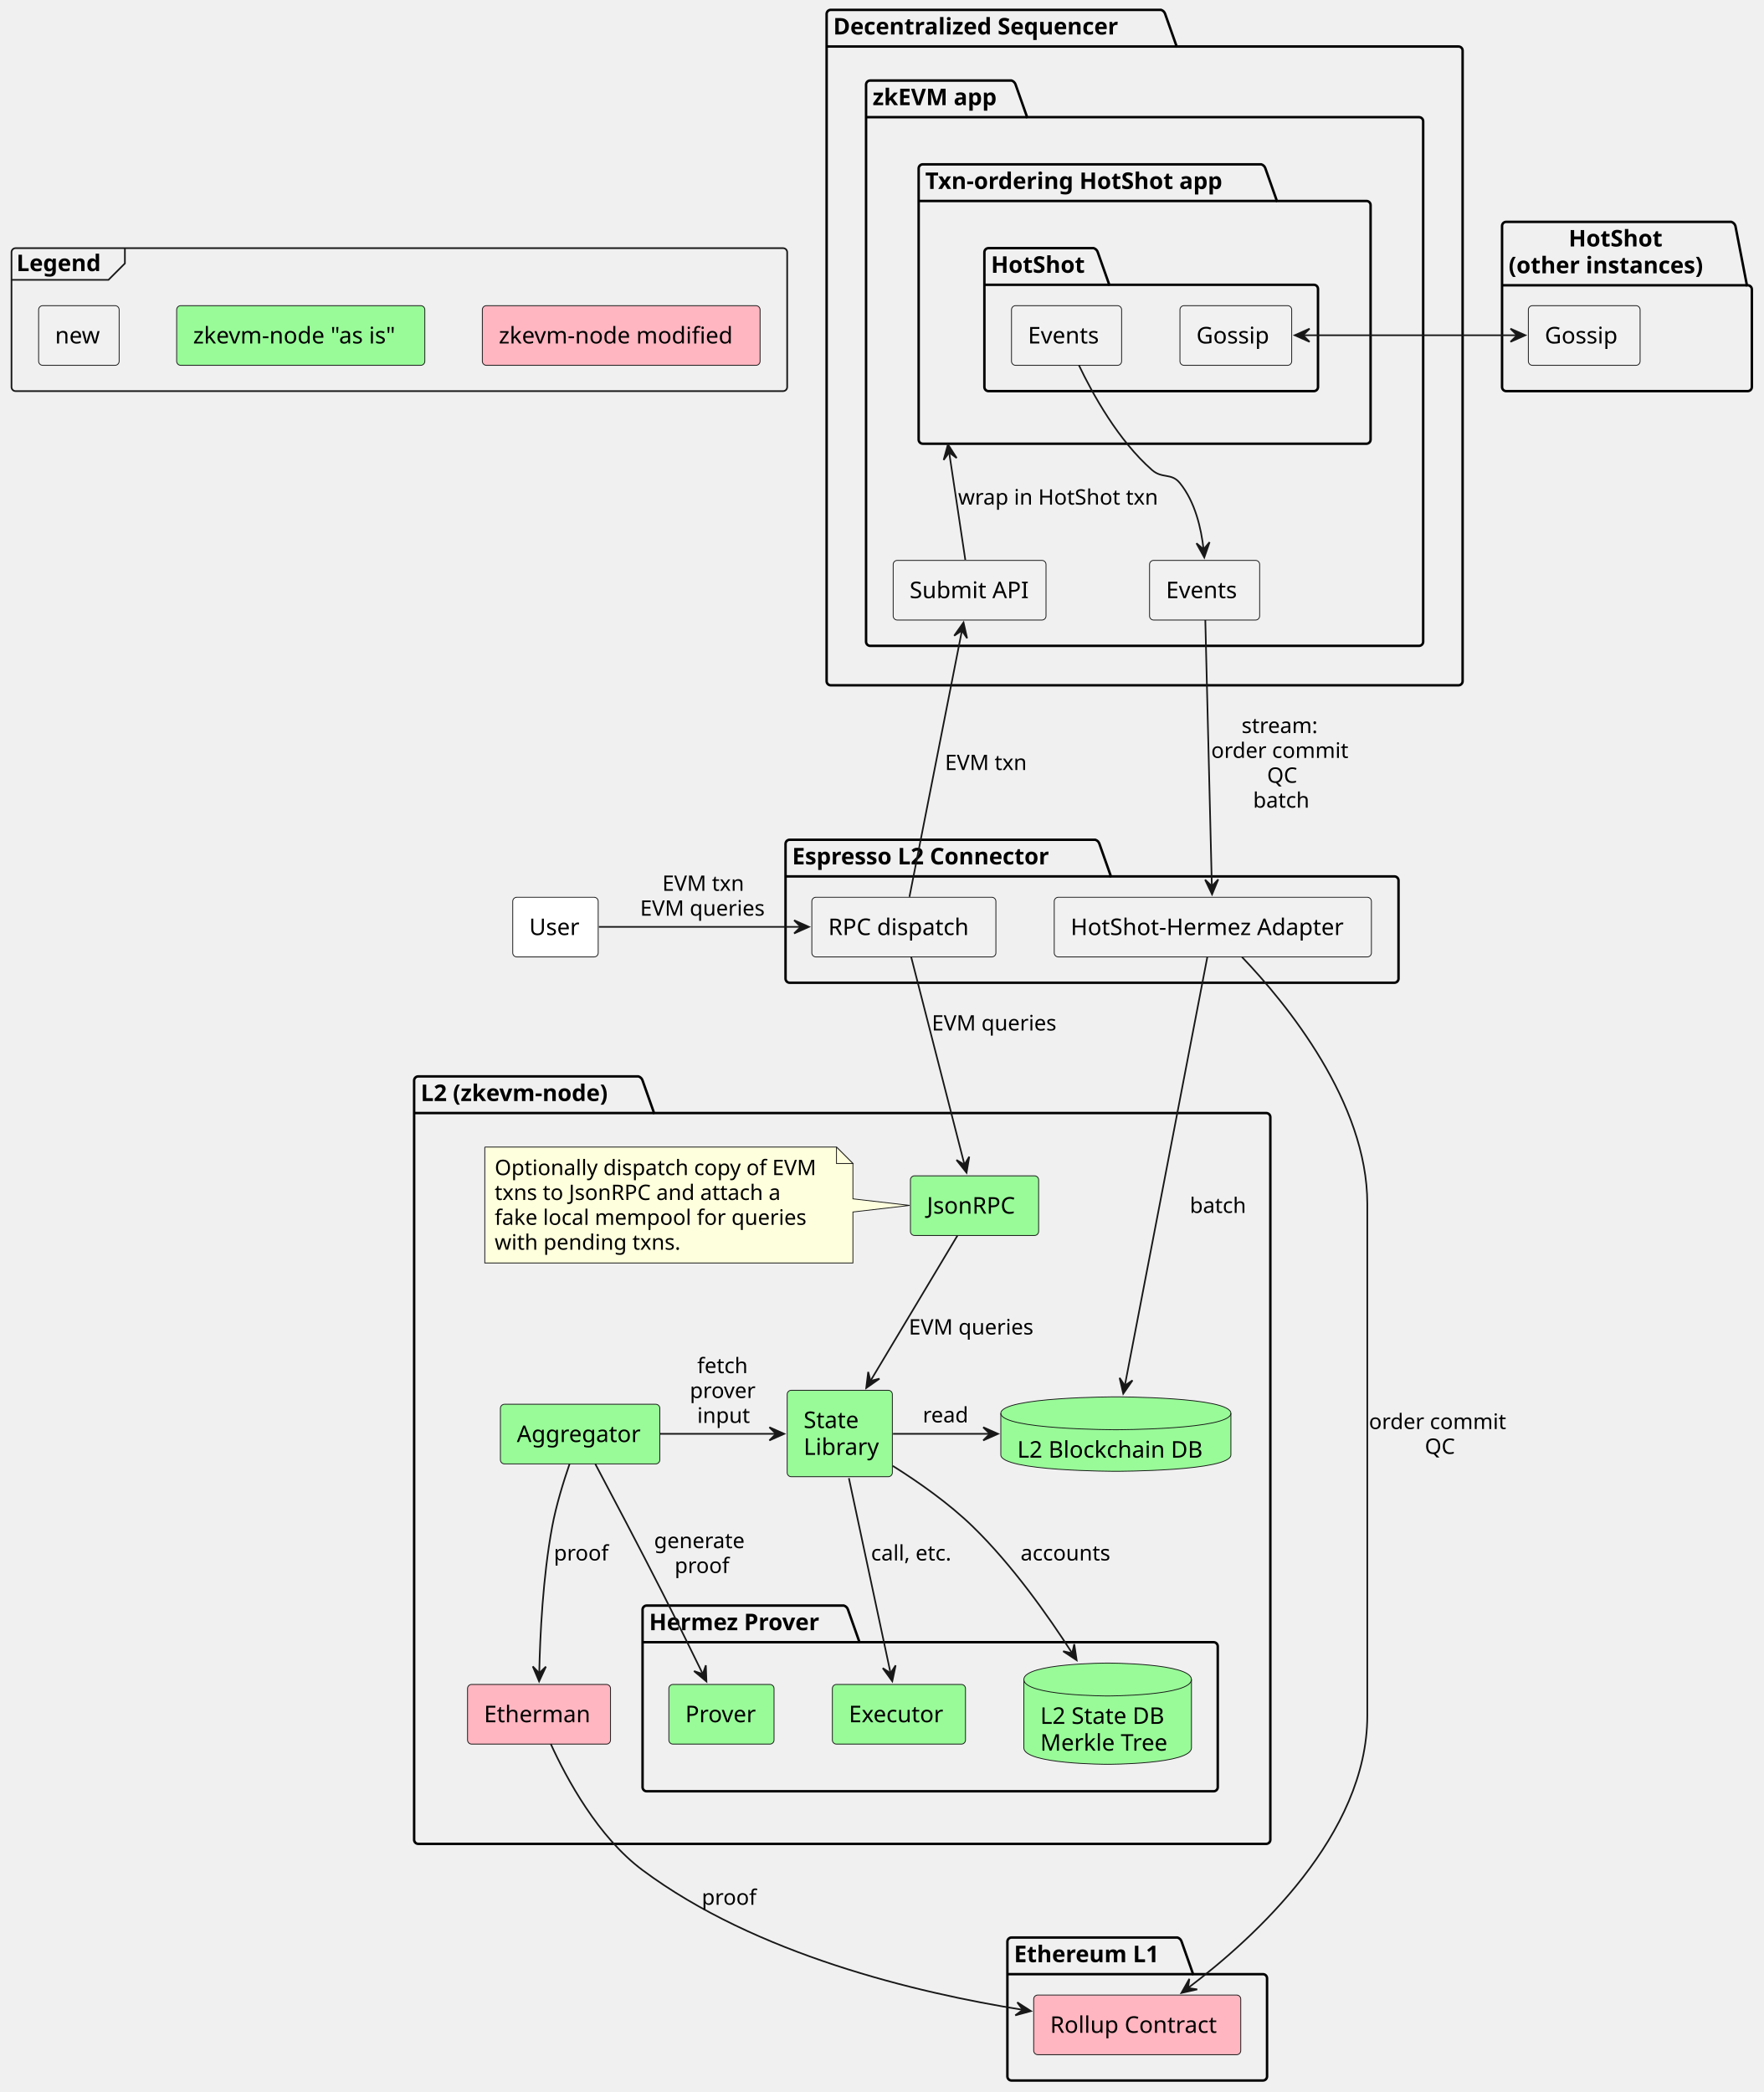
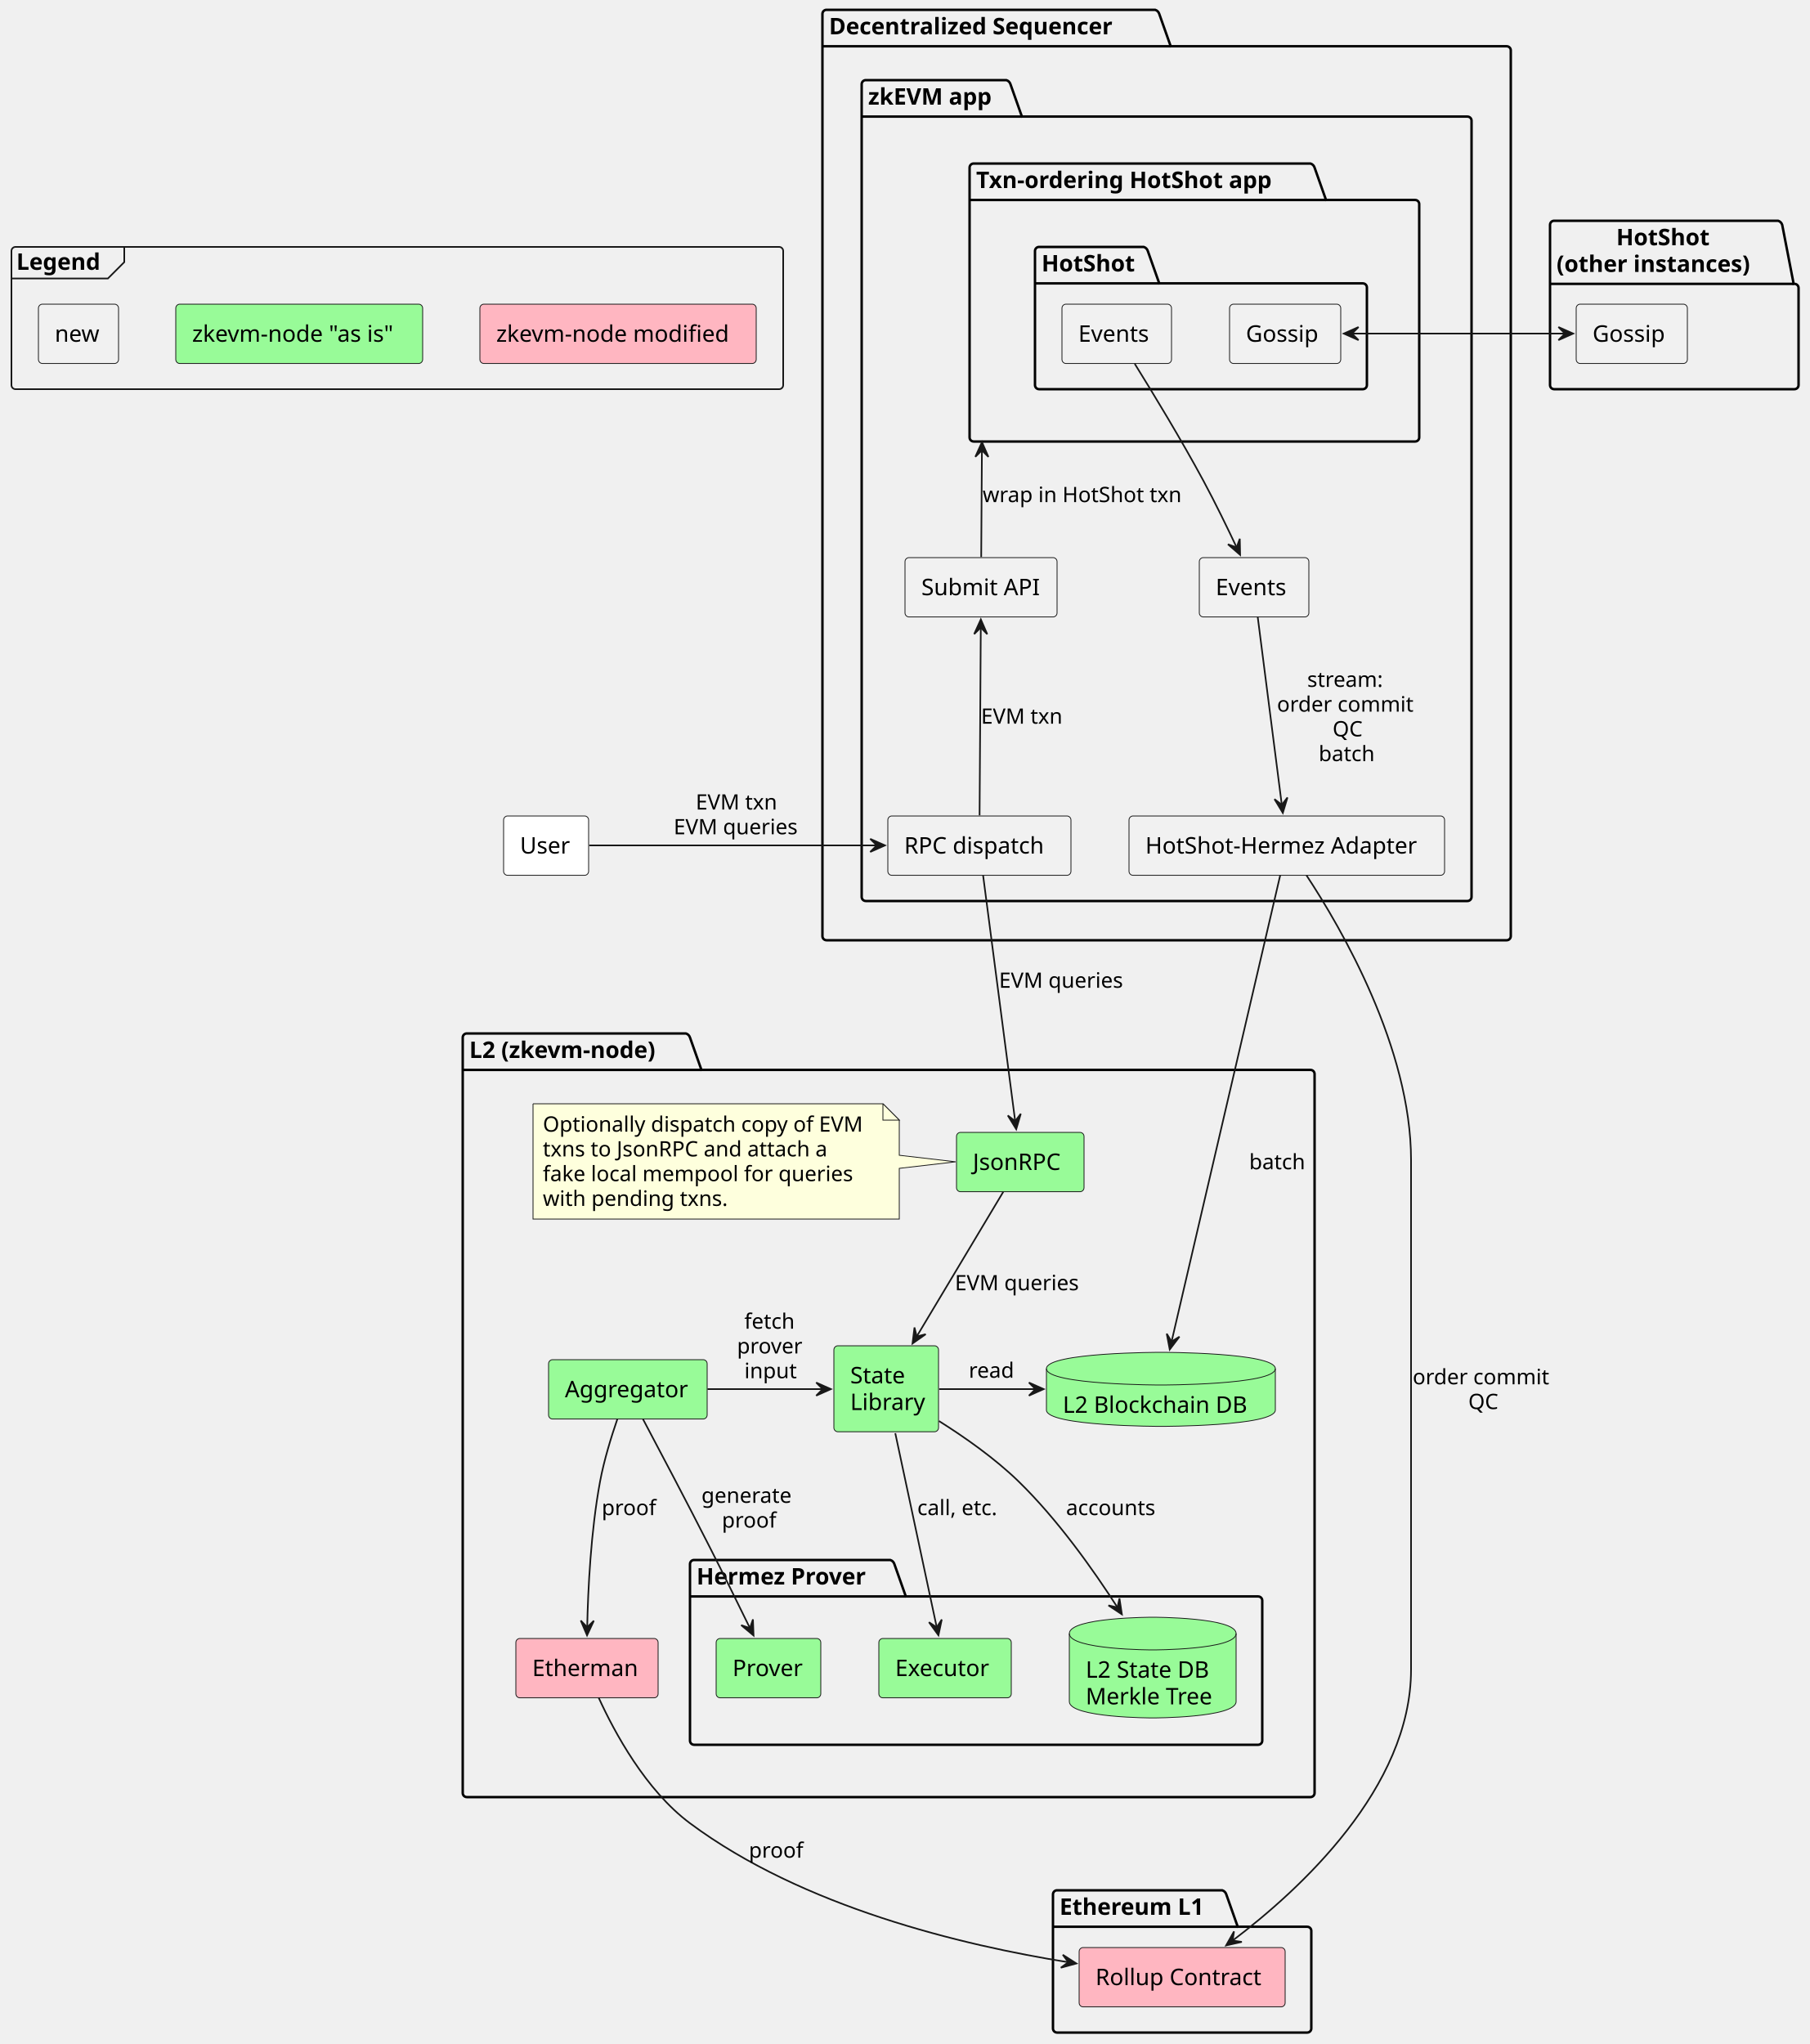
- <svg xmlns="http://www.w3.org/2000/svg" contentStyleType="text/css" height="1273px" preserveAspectRatio="none" style="width:1073px;height:1273px;background:#FFFFFF;" version="1.1" viewBox="0 0 1073 1273" width="1073px" zoomAndPan="magnify">
+ <svg xmlns="http://www.w3.org/2000/svg" contentStyleType="text/css" height="1250px" preserveAspectRatio="none" style="width:1107px;height:1250px;background:#FFFFFF;" version="1.1" viewBox="0 0 1107 1250" width="1107px" zoomAndPan="magnify">
  <defs />
  <g>
    <g id="cluster_Legend">
      <rect fill="none" height="87" rx="2.5" ry="2.5" style="stroke:#181818;stroke-width:1.0;" width="472" x="7" y="151" />
      <path d="M76,151 L76,160.297 L66,170.297 L7,170.297 " fill="none" style="stroke:#181818;stroke-width:1.0;" />
      <text fill="#000000" font-family="sans-serif" font-size="14" font-weight="bold" lengthAdjust="spacing" textLength="59" x="10" y="164.995">Legend</text>
    </g>
    <g id="cluster_HotShotExternal">
-       <path d="M916.5,135 L1053.5,135 A3.75,3.75 0 0 1 1056,137.5 L1063,173.594 L1063.5,173.594 A2.5,2.5 0 0 1 1066,176.094 L1066,235.5 A2.5,2.5 0 0 1 1063.5,238 L916.5,238 A2.5,2.5 0 0 1 914,235.5 L914,137.5 A2.5,2.5 0 0 1 916.5,135 " fill="none" style="stroke:#000000;stroke-width:1.5;" />
-       <line style="stroke:#000000;stroke-width:1.5;" x1="914" x2="1063" y1="173.594" y2="173.594" />
-       <text fill="#000000" font-family="sans-serif" font-size="14" font-weight="bold" lengthAdjust="spacing" textLength="63" x="954.5" y="149.995">HotShot</text>
-       <text fill="#000000" font-family="sans-serif" font-size="14" font-weight="bold" lengthAdjust="spacing" textLength="136" x="918" y="166.292">(other instances)</text>
+       <path d="M950.5,135 L1087.5,135 A3.75,3.75 0 0 1 1090,137.5 L1097,173.594 L1097.5,173.594 A2.5,2.5 0 0 1 1100,176.094 L1100,235.5 A2.5,2.5 0 0 1 1097.5,238 L950.5,238 A2.5,2.5 0 0 1 948,235.5 L948,137.5 A2.5,2.5 0 0 1 950.5,135 " fill="none" style="stroke:#000000;stroke-width:1.5;" />
+       <line style="stroke:#000000;stroke-width:1.5;" x1="948" x2="1097" y1="173.594" y2="173.594" />
+       <text fill="#000000" font-family="sans-serif" font-size="14" font-weight="bold" lengthAdjust="spacing" textLength="63" x="988.5" y="149.995">HotShot</text>
+       <text fill="#000000" font-family="sans-serif" font-size="14" font-weight="bold" lengthAdjust="spacing" textLength="136" x="952" y="166.292">(other instances)</text>
    </g>
    <g id="cluster_Decentralized Sequencer">
-       <path d="M505.5,6 L706.5,6 A3.75,3.75 0 0 1 709,8.5 L716,28.297 L887.5,28.297 A2.5,2.5 0 0 1 890,30.797 L890,414.5 A2.5,2.5 0 0 1 887.5,417 L505.5,417 A2.5,2.5 0 0 1 503,414.5 L503,8.5 A2.5,2.5 0 0 1 505.5,6 " fill="none" style="stroke:#000000;stroke-width:1.5;" />
+       <path d="M505.5,6 L706.5,6 A3.75,3.75 0 0 1 709,8.5 L716,28.297 L921.5,28.297 A2.5,2.5 0 0 1 924,30.797 L924,572.5 A2.5,2.5 0 0 1 921.5,575 L505.5,575 A2.5,2.5 0 0 1 503,572.5 L503,8.5 A2.5,2.5 0 0 1 505.5,6 " fill="none" style="stroke:#000000;stroke-width:1.5;" />
      <line style="stroke:#000000;stroke-width:1.5;" x1="503" x2="716" y1="28.297" y2="28.297" />
      <text fill="#000000" font-family="sans-serif" font-size="14" font-weight="bold" lengthAdjust="spacing" textLength="200" x="507" y="20.995">Decentralized Sequencer</text>
    </g>
    <g id="cluster_zkApp">
-       <path d="M529.5,49 L615.5,49 A3.75,3.75 0 0 1 618,51.5 L625,71.297 L863.5,71.297 A2.5,2.5 0 0 1 866,73.797 L866,390.5 A2.5,2.5 0 0 1 863.5,393 L529.5,393 A2.5,2.5 0 0 1 527,390.5 L527,51.5 A2.5,2.5 0 0 1 529.5,49 " fill="none" style="stroke:#000000;stroke-width:1.5;" />
+       <path d="M529.5,49 L615.5,49 A3.75,3.75 0 0 1 618,51.5 L625,71.297 L897.5,71.297 A2.5,2.5 0 0 1 900,73.797 L900,548.5 A2.5,2.5 0 0 1 897.5,551 L529.5,551 A2.5,2.5 0 0 1 527,548.5 L527,51.5 A2.5,2.5 0 0 1 529.5,49 " fill="none" style="stroke:#000000;stroke-width:1.5;" />
      <line style="stroke:#000000;stroke-width:1.5;" x1="527" x2="625" y1="71.297" y2="71.297" />
      <text fill="#000000" font-family="sans-serif" font-size="14" font-weight="bold" lengthAdjust="spacing" textLength="85" x="531" y="63.995">zkEVM app</text>
    </g>
    <g id="cluster_App">
-       <path d="M561.5,100 L767.5,100 A3.75,3.75 0 0 1 770,102.5 L777,122.297 L831.5,122.297 A2.5,2.5 0 0 1 834,124.797 L834,267.5 A2.5,2.5 0 0 1 831.5,270 L561.5,270 A2.5,2.5 0 0 1 559,267.5 L559,102.5 A2.5,2.5 0 0 1 561.5,100 " fill="none" style="stroke:#000000;stroke-width:1.5;" />
-       <line style="stroke:#000000;stroke-width:1.5;" x1="559" x2="777" y1="122.297" y2="122.297" />
-       <text fill="#000000" font-family="sans-serif" font-size="14" font-weight="bold" lengthAdjust="spacing" textLength="205" x="563" y="114.995">Txn-ordering HotShot app</text>
+       <path d="M595.5,100 L801.5,100 A3.75,3.75 0 0 1 804,102.5 L811,122.297 L865.5,122.297 A2.5,2.5 0 0 1 868,124.797 L868,267.5 A2.5,2.5 0 0 1 865.5,270 L595.5,270 A2.5,2.5 0 0 1 593,267.5 L593,102.5 A2.5,2.5 0 0 1 595.5,100 " fill="none" style="stroke:#000000;stroke-width:1.5;" />
+       <line style="stroke:#000000;stroke-width:1.5;" x1="593" x2="811" y1="122.297" y2="122.297" />
+       <text fill="#000000" font-family="sans-serif" font-size="14" font-weight="bold" lengthAdjust="spacing" textLength="205" x="597" y="114.995">Txn-ordering HotShot app</text>
    </g>
    <g id="cluster_HotShot">
-       <path d="M601.5,151 L665.5,151 A3.75,3.75 0 0 1 668,153.5 L675,173.297 L799.5,173.297 A2.5,2.5 0 0 1 802,175.797 L802,235.5 A2.5,2.5 0 0 1 799.5,238 L601.5,238 A2.5,2.5 0 0 1 599,235.5 L599,153.5 A2.5,2.5 0 0 1 601.5,151 " fill="none" style="stroke:#000000;stroke-width:1.5;" />
-       <line style="stroke:#000000;stroke-width:1.5;" x1="599" x2="675" y1="173.297" y2="173.297" />
-       <text fill="#000000" font-family="sans-serif" font-size="14" font-weight="bold" lengthAdjust="spacing" textLength="63" x="603" y="165.995">HotShot</text>
-     </g>
-     <g id="cluster_Connector">
-       <path d="M480.5,511 L666.5,511 A3.75,3.75 0 0 1 669,513.5 L676,533.297 L848.5,533.297 A2.5,2.5 0 0 1 851,535.797 L851,595.5 A2.5,2.5 0 0 1 848.5,598 L480.5,598 A2.5,2.5 0 0 1 478,595.5 L478,513.5 A2.5,2.5 0 0 1 480.5,511 " fill="none" style="stroke:#000000;stroke-width:1.5;" />
-       <line style="stroke:#000000;stroke-width:1.5;" x1="478" x2="676" y1="533.297" y2="533.297" />
-       <text fill="#000000" font-family="sans-serif" font-size="14" font-weight="bold" lengthAdjust="spacing" textLength="185" x="482" y="525.995">Espresso L2 Connector</text>
+       <path d="M635.5,151 L699.5,151 A3.75,3.75 0 0 1 702,153.5 L709,173.297 L833.5,173.297 A2.5,2.5 0 0 1 836,175.797 L836,235.5 A2.5,2.5 0 0 1 833.5,238 L635.5,238 A2.5,2.5 0 0 1 633,235.5 L633,153.5 A2.5,2.5 0 0 1 635.5,151 " fill="none" style="stroke:#000000;stroke-width:1.5;" />
+       <line style="stroke:#000000;stroke-width:1.5;" x1="633" x2="709" y1="173.297" y2="173.297" />
+       <text fill="#000000" font-family="sans-serif" font-size="14" font-weight="bold" lengthAdjust="spacing" textLength="63" x="637" y="165.995">HotShot</text>
    </g>
    <g id="cluster_L1">
-       <path d="M615.5,1179 L716.5,1179 A3.75,3.75 0 0 1 719,1181.5 L726,1201.297 L768.5,1201.297 A2.5,2.5 0 0 1 771,1203.797 L771,1263.5 A2.5,2.5 0 0 1 768.5,1266 L615.5,1266 A2.5,2.5 0 0 1 613,1263.5 L613,1181.5 A2.5,2.5 0 0 1 615.5,1179 " fill="none" style="stroke:#000000;stroke-width:1.5;" />
-       <line style="stroke:#000000;stroke-width:1.5;" x1="613" x2="726" y1="1201.297" y2="1201.297" />
-       <text fill="#000000" font-family="sans-serif" font-size="14" font-weight="bold" lengthAdjust="spacing" textLength="100" x="617" y="1193.995">Ethereum L1</text>
+       <path d="M646.5,1156 L747.5,1156 A3.75,3.75 0 0 1 750,1158.5 L757,1178.297 L799.5,1178.297 A2.5,2.5 0 0 1 802,1180.797 L802,1240.5 A2.5,2.5 0 0 1 799.5,1243 L646.5,1243 A2.5,2.5 0 0 1 644,1240.5 L644,1158.5 A2.5,2.5 0 0 1 646.5,1156 " fill="none" style="stroke:#000000;stroke-width:1.5;" />
+       <line style="stroke:#000000;stroke-width:1.5;" x1="644" x2="757" y1="1178.297" y2="1178.297" />
+       <text fill="#000000" font-family="sans-serif" font-size="14" font-weight="bold" lengthAdjust="spacing" textLength="100" x="648" y="1170.995">Ethereum L1</text>
    </g>
    <g id="cluster_L2">
-       <path d="M254.5,655 L388.5,655 A3.75,3.75 0 0 1 391,657.5 L398,677.297 L770.5,677.297 A2.5,2.5 0 0 1 773,679.797 L773,1119.5 A2.5,2.5 0 0 1 770.5,1122 L254.5,1122 A2.5,2.5 0 0 1 252,1119.5 L252,657.5 A2.5,2.5 0 0 1 254.5,655 " fill="none" style="stroke:#000000;stroke-width:1.5;" />
-       <line style="stroke:#000000;stroke-width:1.5;" x1="252" x2="398" y1="677.297" y2="677.297" />
-       <text fill="#000000" font-family="sans-serif" font-size="14" font-weight="bold" lengthAdjust="spacing" textLength="133" x="256" y="669.995">L2 (zkevm-node)</text>
+       <path d="M285.5,632 L419.5,632 A3.75,3.75 0 0 1 422,634.5 L429,654.297 L801.5,654.297 A2.5,2.5 0 0 1 804,656.797 L804,1096.5 A2.5,2.5 0 0 1 801.5,1099 L285.5,1099 A2.5,2.5 0 0 1 283,1096.5 L283,634.5 A2.5,2.5 0 0 1 285.5,632 " fill="none" style="stroke:#000000;stroke-width:1.5;" />
+       <line style="stroke:#000000;stroke-width:1.5;" x1="283" x2="429" y1="654.297" y2="654.297" />
+       <text fill="#000000" font-family="sans-serif" font-size="14" font-weight="bold" lengthAdjust="spacing" textLength="133" x="287" y="646.995">L2 (zkevm-node)</text>
    </g>
    <g id="cluster_HermezProver">
-       <path d="M393.5,977 L513.5,977 A3.75,3.75 0 0 1 516,979.5 L523,999.297 L738.5,999.297 A2.5,2.5 0 0 1 741,1001.797 L741,1087.5 A2.5,2.5 0 0 1 738.5,1090 L393.5,1090 A2.5,2.5 0 0 1 391,1087.5 L391,979.5 A2.5,2.5 0 0 1 393.5,977 " fill="none" style="stroke:#000000;stroke-width:1.5;" />
-       <line style="stroke:#000000;stroke-width:1.5;" x1="391" x2="523" y1="999.297" y2="999.297" />
-       <text fill="#000000" font-family="sans-serif" font-size="14" font-weight="bold" lengthAdjust="spacing" textLength="119" x="395" y="991.995">Hermez Prover</text>
+       <path d="M424.5,954 L544.5,954 A3.75,3.75 0 0 1 547,956.5 L554,976.297 L769.5,976.297 A2.5,2.5 0 0 1 772,978.797 L772,1064.5 A2.5,2.5 0 0 1 769.5,1067 L424.5,1067 A2.5,2.5 0 0 1 422,1064.5 L422,956.5 A2.5,2.5 0 0 1 424.5,954 " fill="none" style="stroke:#000000;stroke-width:1.5;" />
+       <line style="stroke:#000000;stroke-width:1.5;" x1="422" x2="554" y1="976.297" y2="976.297" />
+       <text fill="#000000" font-family="sans-serif" font-size="14" font-weight="bold" lengthAdjust="spacing" textLength="119" x="426" y="968.995">Hermez Prover</text>
    </g>
    <g id="elem_Original">
      <rect fill="#98FB98" height="36.297" rx="2.5" ry="2.5" style="stroke:#181818;stroke-width:0.5;" width="151" x="107.5" y="186" />
      <text fill="#000000" font-family="sans-serif" font-size="14" lengthAdjust="spacing" textLength="131" x="117.5" y="208.995">zkevm-node "as is"</text>
    </g>
    <g id="elem_Modified">
      <rect fill="#FFB6C1" height="36.297" rx="2.5" ry="2.5" style="stroke:#181818;stroke-width:0.5;" width="169" x="293.5" y="186" />
      <text fill="#000000" font-family="sans-serif" font-size="14" lengthAdjust="spacing" textLength="149" x="303.5" y="208.995">zkevm-node modified</text>
    </g>
    <g id="elem_New">
      <rect fill="#F1F1F1" height="36.297" rx="2.5" ry="2.5" style="stroke:#181818;stroke-width:0.5;" width="49" x="23.5" y="186" />
      <text fill="#000000" font-family="sans-serif" font-size="14" lengthAdjust="spacing" textLength="29" x="33.5" y="208.995">new</text>
    </g>
    <g id="elem_GossipExternal">
-       <rect fill="#F1F1F1" height="36.297" rx="2.5" ry="2.5" style="stroke:#181818;stroke-width:0.5;" width="68" x="930" y="186" />
-       <text fill="#000000" font-family="sans-serif" font-size="14" lengthAdjust="spacing" textLength="48" x="940" y="208.995">Gossip</text>
+       <rect fill="#F1F1F1" height="36.297" rx="2.5" ry="2.5" style="stroke:#181818;stroke-width:0.5;" width="68" x="964" y="186" />
+       <text fill="#000000" font-family="sans-serif" font-size="14" lengthAdjust="spacing" textLength="48" x="974" y="208.995">Gossip</text>
    </g>
    <g id="elem_Events">
-       <rect fill="#F1F1F1" height="36.297" rx="2.5" ry="2.5" style="stroke:#181818;stroke-width:0.5;" width="67" x="699.5" y="341" />
-       <text fill="#000000" font-family="sans-serif" font-size="14" lengthAdjust="spacing" textLength="47" x="709.5" y="363.995">Events</text>
+       <rect fill="#F1F1F1" height="36.297" rx="2.5" ry="2.5" style="stroke:#181818;stroke-width:0.5;" width="67" x="733.5" y="341" />
+       <text fill="#000000" font-family="sans-serif" font-size="14" lengthAdjust="spacing" textLength="47" x="743.5" y="363.995">Events</text>
    </g>
    <g id="elem_Submit">
-       <rect fill="#F1F1F1" height="36.297" rx="2.5" ry="2.5" style="stroke:#181818;stroke-width:0.5;" width="93" x="543.5" y="341" />
-       <text fill="#000000" font-family="sans-serif" font-size="14" lengthAdjust="spacing" textLength="73" x="553.5" y="363.995">Submit API</text>
+       <rect fill="#F1F1F1" height="36.297" rx="2.5" ry="2.5" style="stroke:#181818;stroke-width:0.5;" width="93" x="553.5" y="341" />
+       <text fill="#000000" font-family="sans-serif" font-size="14" lengthAdjust="spacing" textLength="73" x="563.5" y="363.995">Submit API</text>
+     </g>
+     <g id="elem_Adapter">
+       <rect fill="#F1F1F1" height="36.297" rx="2.5" ry="2.5" style="stroke:#181818;stroke-width:0.5;" width="193" x="690.5" y="499" />
+       <text fill="#000000" font-family="sans-serif" font-size="14" lengthAdjust="spacing" textLength="173" x="700.5" y="521.995">HotShot-Hermez Adapter</text>
+     </g>
+     <g id="elem_Dispatch">
+       <rect fill="#F1F1F1" height="36.297" rx="2.5" ry="2.5" style="stroke:#181818;stroke-width:0.5;" width="112" x="543" y="499" />
+       <text fill="#000000" font-family="sans-serif" font-size="14" lengthAdjust="spacing" textLength="92" x="553" y="521.995">RPC dispatch</text>
    </g>
    <g id="elem_GossipInternal">
-       <rect fill="#F1F1F1" height="36.297" rx="2.5" ry="2.5" style="stroke:#181818;stroke-width:0.5;" width="68" x="718" y="186" />
-       <text fill="#000000" font-family="sans-serif" font-size="14" lengthAdjust="spacing" textLength="48" x="728" y="208.995">Gossip</text>
+       <rect fill="#F1F1F1" height="36.297" rx="2.5" ry="2.5" style="stroke:#181818;stroke-width:0.5;" width="68" x="752" y="186" />
+       <text fill="#000000" font-family="sans-serif" font-size="14" lengthAdjust="spacing" textLength="48" x="762" y="208.995">Gossip</text>
    </g>
    <g id="elem_HotShotEvents">
-       <rect fill="#F1F1F1" height="36.297" rx="2.5" ry="2.5" style="stroke:#181818;stroke-width:0.5;" width="67" x="615.5" y="186" />
-       <text fill="#000000" font-family="sans-serif" font-size="14" lengthAdjust="spacing" textLength="47" x="625.5" y="208.995">Events</text>
-     </g>
-     <g id="elem_Adapter">
-       <rect fill="#F1F1F1" height="36.297" rx="2.5" ry="2.5" style="stroke:#181818;stroke-width:0.5;" width="193" x="641.5" y="546" />
-       <text fill="#000000" font-family="sans-serif" font-size="14" lengthAdjust="spacing" textLength="173" x="651.5" y="568.995">HotShot-Hermez Adapter</text>
-     </g>
-     <g id="elem_Dispatch">
-       <rect fill="#F1F1F1" height="36.297" rx="2.5" ry="2.5" style="stroke:#181818;stroke-width:0.5;" width="112" x="494" y="546" />
-       <text fill="#000000" font-family="sans-serif" font-size="14" lengthAdjust="spacing" textLength="92" x="504" y="568.995">RPC dispatch</text>
+       <rect fill="#F1F1F1" height="36.297" rx="2.5" ry="2.5" style="stroke:#181818;stroke-width:0.5;" width="67" x="649.5" y="186" />
+       <text fill="#000000" font-family="sans-serif" font-size="14" lengthAdjust="spacing" textLength="47" x="659.5" y="208.995">Events</text>
    </g>
    <g id="elem_Rollup">
-       <rect fill="#FFB6C1" height="36.297" rx="2.5" ry="2.5" style="stroke:#181818;stroke-width:0.5;" width="126" x="629" y="1214" />
-       <text fill="#000000" font-family="sans-serif" font-size="14" lengthAdjust="spacing" textLength="106" x="639" y="1236.995">Rollup Contract</text>
+       <rect fill="#FFB6C1" height="36.297" rx="2.5" ry="2.5" style="stroke:#181818;stroke-width:0.5;" width="126" x="660" y="1191" />
+       <text fill="#000000" font-family="sans-serif" font-size="14" lengthAdjust="spacing" textLength="106" x="670" y="1213.995">Rollup Contract</text>
    </g>
    <g id="elem_JsonRPC">
-       <rect fill="#98FB98" height="36.297" rx="2.5" ry="2.5" style="stroke:#181818;stroke-width:0.5;" width="78" x="554" y="715.5" />
-       <text fill="#000000" font-family="sans-serif" font-size="14" lengthAdjust="spacing" textLength="58" x="564" y="738.495">JsonRPC</text>
-     </g>
-     <g id="elem_GMN26">
-       <path d="M295,698 L295,768.531 A0,0 0 0 0 295,768.531 L519,768.531 A0,0 0 0 0 519,768.531 L519,737.5 L553.53,733.5 L519,729.5 L519,708 L509,698 L295,698 A0,0 0 0 0 295,698 " fill="#FEFFDD" style="stroke:#181818;stroke-width:0.5;" />
-       <path d="M509,698 L509,708 L519,708 L509,698 " fill="#FEFFDD" style="stroke:#181818;stroke-width:0.5;" />
-       <text fill="#000000" font-family="sans-serif" font-size="13" lengthAdjust="spacing" textLength="203" x="301" y="715.067">Optionally dispatch copy of EVM</text>
-       <text fill="#000000" font-family="sans-serif" font-size="13" lengthAdjust="spacing" textLength="184" x="301" y="730.2">txns to JsonRPC and attach a</text>
-       <text fill="#000000" font-family="sans-serif" font-size="13" lengthAdjust="spacing" textLength="197" x="301" y="745.332">fake local mempool for queries</text>
-       <text fill="#000000" font-family="sans-serif" font-size="13" lengthAdjust="spacing" textLength="115" x="301" y="760.465">with pending txns.</text>
+       <rect fill="#98FB98" height="36.297" rx="2.5" ry="2.5" style="stroke:#181818;stroke-width:0.5;" width="78" x="585" y="692.5" />
+       <text fill="#000000" font-family="sans-serif" font-size="14" lengthAdjust="spacing" textLength="58" x="595" y="715.495">JsonRPC</text>
+     </g>
+     <g id="elem_GMN25">
+       <path d="M326,675 L326,745.531 A0,0 0 0 0 326,745.531 L550,745.531 A0,0 0 0 0 550,745.531 L550,714.5 L584.53,710.5 L550,706.5 L550,685 L540,675 L326,675 A0,0 0 0 0 326,675 " fill="#FEFFDD" style="stroke:#181818;stroke-width:0.5;" />
+       <path d="M540,675 L540,685 L550,685 L540,675 " fill="#FEFFDD" style="stroke:#181818;stroke-width:0.5;" />
+       <text fill="#000000" font-family="sans-serif" font-size="13" lengthAdjust="spacing" textLength="203" x="332" y="692.067">Optionally dispatch copy of EVM</text>
+       <text fill="#000000" font-family="sans-serif" font-size="13" lengthAdjust="spacing" textLength="184" x="332" y="707.2">txns to JsonRPC and attach a</text>
+       <text fill="#000000" font-family="sans-serif" font-size="13" lengthAdjust="spacing" textLength="197" x="332" y="722.332">fake local mempool for queries</text>
+       <text fill="#000000" font-family="sans-serif" font-size="13" lengthAdjust="spacing" textLength="115" x="332" y="737.465">with pending txns.</text>
    </g>
    <g id="elem_L2DB">
-       <path d="M609,860 C609,850 679,850 679,850 C679,850 749,850 749,860 L749,885.297 C749,895.297 679,895.297 679,895.297 C679,895.297 609,895.297 609,885.297 L609,860 " fill="#98FB98" style="stroke:#181818;stroke-width:0.5;" />
-       <path d="M609,860 C609,870 679,870 679,870 C679,870 749,870 749,860 " fill="none" style="stroke:#181818;stroke-width:0.5;" />
-       <text fill="#000000" font-family="sans-serif" font-size="14" lengthAdjust="spacing" textLength="120" x="619" y="886.995">L2 Blockchain DB</text>
+       <path d="M640,837 C640,827 710,827 710,827 C710,827 780,827 780,837 L780,862.297 C780,872.297 710,872.297 710,872.297 C710,872.297 640,872.297 640,862.297 L640,837 " fill="#98FB98" style="stroke:#181818;stroke-width:0.5;" />
+       <path d="M640,837 C640,847 710,847 710,847 C710,847 780,847 780,837 " fill="none" style="stroke:#181818;stroke-width:0.5;" />
+       <text fill="#000000" font-family="sans-serif" font-size="14" lengthAdjust="spacing" textLength="120" x="650" y="863.995">L2 Blockchain DB</text>
    </g>
    <g id="elem_Etherman">
-       <rect fill="#FFB6C1" height="36.297" rx="2.5" ry="2.5" style="stroke:#181818;stroke-width:0.5;" width="87" x="284.5" y="1025" />
-       <text fill="#000000" font-family="sans-serif" font-size="14" lengthAdjust="spacing" textLength="67" x="294.5" y="1047.995">Etherman</text>
+       <rect fill="#FFB6C1" height="36.297" rx="2.5" ry="2.5" style="stroke:#181818;stroke-width:0.5;" width="87" x="315.5" y="1002" />
+       <text fill="#000000" font-family="sans-serif" font-size="14" lengthAdjust="spacing" textLength="67" x="325.5" y="1024.995">Etherman</text>
    </g>
    <g id="elem_Aggregator">
-       <rect fill="#98FB98" height="36.297" rx="2.5" ry="2.5" style="stroke:#181818;stroke-width:0.5;" width="97" x="304.5" y="854.5" />
-       <text fill="#000000" font-family="sans-serif" font-size="14" lengthAdjust="spacing" textLength="77" x="314.5" y="877.495">Aggregator</text>
+       <rect fill="#98FB98" height="36.297" rx="2.5" ry="2.5" style="stroke:#181818;stroke-width:0.5;" width="97" x="335.5" y="831.5" />
+       <text fill="#000000" font-family="sans-serif" font-size="14" lengthAdjust="spacing" textLength="77" x="345.5" y="854.495">Aggregator</text>
    </g>
    <g id="elem_State">
-       <rect fill="#98FB98" height="52.594" rx="2.5" ry="2.5" style="stroke:#181818;stroke-width:0.5;" width="64" x="479" y="846" />
-       <text fill="#000000" font-family="sans-serif" font-size="14" lengthAdjust="spacing" textLength="36" x="489" y="868.995">State</text>
-       <text fill="#000000" font-family="sans-serif" font-size="14" lengthAdjust="spacing" textLength="44" x="489" y="885.292">Library</text>
+       <rect fill="#98FB98" height="52.594" rx="2.5" ry="2.5" style="stroke:#181818;stroke-width:0.5;" width="64" x="510" y="823" />
+       <text fill="#000000" font-family="sans-serif" font-size="14" lengthAdjust="spacing" textLength="36" x="520" y="845.995">State</text>
+       <text fill="#000000" font-family="sans-serif" font-size="14" lengthAdjust="spacing" textLength="44" x="520" y="862.292">Library</text>
    </g>
    <g id="elem_Prover">
-       <rect fill="#98FB98" height="36.297" rx="2.5" ry="2.5" style="stroke:#181818;stroke-width:0.5;" width="64" x="407" y="1025" />
-       <text fill="#000000" font-family="sans-serif" font-size="14" lengthAdjust="spacing" textLength="44" x="417" y="1047.995">Prover</text>
+       <rect fill="#98FB98" height="36.297" rx="2.5" ry="2.5" style="stroke:#181818;stroke-width:0.5;" width="64" x="438" y="1002" />
+       <text fill="#000000" font-family="sans-serif" font-size="14" lengthAdjust="spacing" textLength="44" x="448" y="1024.995">Prover</text>
    </g>
    <g id="elem_Executor">
-       <rect fill="#98FB98" height="36.297" rx="2.5" ry="2.5" style="stroke:#181818;stroke-width:0.5;" width="81" x="506.5" y="1025" />
-       <text fill="#000000" font-family="sans-serif" font-size="14" lengthAdjust="spacing" textLength="61" x="516.5" y="1047.995">Executor</text>
+       <rect fill="#98FB98" height="36.297" rx="2.5" ry="2.5" style="stroke:#181818;stroke-width:0.5;" width="81" x="537.5" y="1002" />
+       <text fill="#000000" font-family="sans-serif" font-size="14" lengthAdjust="spacing" textLength="61" x="547.5" y="1024.995">Executor</text>
    </g>
    <g id="elem_Tree">
-       <path d="M623,1022 C623,1012 674,1012 674,1012 C674,1012 725,1012 725,1022 L725,1063.594 C725,1073.594 674,1073.594 674,1073.594 C674,1073.594 623,1073.594 623,1063.594 L623,1022 " fill="#98FB98" style="stroke:#181818;stroke-width:0.5;" />
-       <path d="M623,1022 C623,1032 674,1032 674,1032 C674,1032 725,1032 725,1022 " fill="none" style="stroke:#181818;stroke-width:0.5;" />
-       <text fill="#000000" font-family="sans-serif" font-size="14" lengthAdjust="spacing" textLength="81" x="633" y="1048.995">L2 State DB</text>
-       <text fill="#000000" font-family="sans-serif" font-size="14" lengthAdjust="spacing" textLength="82" x="633" y="1065.292">Merkle Tree</text>
+       <path d="M654,999 C654,989 705,989 705,989 C705,989 756,989 756,999 L756,1040.594 C756,1050.594 705,1050.594 705,1050.594 C705,1050.594 654,1050.594 654,1040.594 L654,999 " fill="#98FB98" style="stroke:#181818;stroke-width:0.5;" />
+       <path d="M654,999 C654,1009 705,1009 705,1009 C705,1009 756,1009 756,999 " fill="none" style="stroke:#181818;stroke-width:0.5;" />
+       <text fill="#000000" font-family="sans-serif" font-size="14" lengthAdjust="spacing" textLength="81" x="664" y="1025.995">L2 State DB</text>
+       <text fill="#000000" font-family="sans-serif" font-size="14" lengthAdjust="spacing" textLength="82" x="664" y="1042.292">Merkle Tree</text>
    </g>
    <g id="elem_User">
-       <rect fill="#FFFFFF" height="36.297" rx="2.5" ry="2.5" style="stroke:#181818;stroke-width:0.5;" width="52" x="312" y="546" />
-       <text fill="#000000" font-family="sans-serif" font-size="14" lengthAdjust="spacing" textLength="32" x="322" y="568.995">User</text>
+       <rect fill="#FFFFFF" height="36.297" rx="2.5" ry="2.5" style="stroke:#181818;stroke-width:0.5;" width="52" x="308" y="499" />
+       <text fill="#000000" font-family="sans-serif" font-size="14" lengthAdjust="spacing" textLength="32" x="318" y="521.995">User</text>
    </g>
    <g id="link_User_Dispatch">
-       <path d="M364.42,564 C394.98,564 446.32,564 487.26,564 " fill="none" id="User-to-Dispatch" style="stroke:#181818;stroke-width:1.0;" />
-       <polygon fill="#181818" points="492.23,564,483.23,560,487.23,564,483.23,568,492.23,564" style="stroke:#181818;stroke-width:1.0;" />
-       <text fill="#000000" font-family="sans-serif" font-size="13" lengthAdjust="spacing" textLength="52" x="403" y="542.067">EVM txn</text>
-       <text fill="#000000" font-family="sans-serif" font-size="13" lengthAdjust="spacing" textLength="79" x="389.5" y="557.2">EVM queries</text>
+       <path d="M360.38,517 C401.09,517 480.39,517 536.38,517 " fill="none" id="User-to-Dispatch" style="stroke:#181818;stroke-width:1.0;" />
+       <polygon fill="#181818" points="541.23,517,532.23,513,536.23,517,532.23,521,541.23,517" style="stroke:#181818;stroke-width:1.0;" />
+       <text fill="#000000" font-family="sans-serif" font-size="13" lengthAdjust="spacing" textLength="52" x="425.5" y="495.067">EVM txn</text>
+       <text fill="#000000" font-family="sans-serif" font-size="13" lengthAdjust="spacing" textLength="79" x="412" y="510.2">EVM queries</text>
    </g>
    <g id="link_Dispatch_JsonRPC">
-       <path d="M554.44,582.29 C562.2,612.51 578.22,674.94 586.97,709.03 " fill="none" id="Dispatch-to-JsonRPC" style="stroke:#181818;stroke-width:1.0;" />
-       <polygon fill="#181818" points="588.14,713.58,589.777,703.868,586.897,708.737,582.028,705.857,588.14,713.58" style="stroke:#181818;stroke-width:1.0;" />
-       <text fill="#000000" font-family="sans-serif" font-size="13" lengthAdjust="spacing" textLength="79" x="567" y="627.067">EVM queries</text>
+       <path d="M601.26,535.33 C605.75,569.71 615.79,646.58 620.89,685.68 " fill="none" id="Dispatch-to-JsonRPC" style="stroke:#181818;stroke-width:1.0;" />
+       <polygon fill="#181818" points="621.53,690.57,624.313,681.122,620.873,685.613,616.382,682.174,621.53,690.57" style="stroke:#181818;stroke-width:1.0;" />
+       <text fill="#000000" font-family="sans-serif" font-size="13" lengthAdjust="spacing" textLength="79" x="611" y="604.067">EVM queries</text>
    </g>
    <g id="link_Submit_Dispatch">
-       <path d="M585.36,383.55 C577.22,424.84 560.57,509.37 553.4,545.74 " fill="none" id="Submit-backto-Dispatch" style="stroke:#181818;stroke-width:1.0;" />
-       <polygon fill="#181818" points="586.3,378.79,580.631,386.844,585.33,383.695,588.479,388.395,586.3,378.79" style="stroke:#181818;stroke-width:1.0;" />
-       <text fill="#000000" font-family="sans-serif" font-size="13" lengthAdjust="spacing" textLength="52" x="575" y="468.567">EVM txn</text>
+       <path d="M599.85,383.66 C599.65,415.28 599.29,470.59 599.11,498.63 " fill="none" id="Submit-backto-Dispatch" style="stroke:#181818;stroke-width:1.0;" />
+       <polygon fill="#181818" points="599.88,378.8,595.803,387.765,599.837,383.8,603.803,387.834,599.88,378.8" style="stroke:#181818;stroke-width:1.0;" />
+       <text fill="#000000" font-family="sans-serif" font-size="13" lengthAdjust="spacing" textLength="52" x="600" y="442.567">EVM txn</text>
    </g>
    <g id="link_GossipInternal_GossipExternal">
-       <path d="M792.8,204 C836.28,204 879.76,204 923.24,204 " fill="none" id="GossipInternal-GossipExternal" style="stroke:#181818;stroke-width:1.0;" />
-       <polygon fill="#181818" points="928.14,204,919.14,200,923.14,204,919.14,208,928.14,204" style="stroke:#181818;stroke-width:1.0;" />
-       <polygon fill="#181818" points="787.88,204,796.88,208,792.88,204,796.88,200,787.88,204" style="stroke:#181818;stroke-width:1.0;" />
+       <path d="M826.8,204 C870.28,204 913.76,204 957.24,204 " fill="none" id="GossipInternal-GossipExternal" style="stroke:#181818;stroke-width:1.0;" />
+       <polygon fill="#181818" points="962.14,204,953.14,200,957.14,204,953.14,208,962.14,204" style="stroke:#181818;stroke-width:1.0;" />
+       <polygon fill="#181818" points="821.88,204,830.88,208,826.88,204,830.88,200,821.88,204" style="stroke:#181818;stroke-width:1.0;" />
    </g>
    <g id="link_Events_Adapter">
-       <path d="M733.43,377.31 C734.32,413.64 736.4,497.89 737.41,539.24 " fill="none" id="Events-to-Adapter" style="stroke:#181818;stroke-width:1.0;" />
-       <polygon fill="#181818" points="737.54,544.22,741.307,535.12,737.412,539.222,733.31,535.326,737.54,544.22" style="stroke:#181818;stroke-width:1.0;" />
-       <text fill="#000000" font-family="sans-serif" font-size="13" lengthAdjust="spacing" textLength="50" x="755.5" y="446.067">stream:</text>
-       <text fill="#000000" font-family="sans-serif" font-size="13" lengthAdjust="spacing" textLength="87" x="737" y="461.2">order commit</text>
-       <text fill="#000000" font-family="sans-serif" font-size="13" lengthAdjust="spacing" textLength="19" x="771" y="476.332">QC</text>
-       <text fill="#000000" font-family="sans-serif" font-size="13" lengthAdjust="spacing" textLength="36" x="762.5" y="491.465">batch</text>
+       <path d="M769.22,377.29 C772.81,405.29 779.9,460.59 783.96,492.25 " fill="none" id="Events-to-Adapter" style="stroke:#181818;stroke-width:1.0;" />
+       <polygon fill="#181818" points="784.58,497.13,787.416,487.698,783.951,492.17,779.48,488.705,784.58,497.13" style="stroke:#181818;stroke-width:1.0;" />
+       <text fill="#000000" font-family="sans-serif" font-size="13" lengthAdjust="spacing" textLength="50" x="799.5" y="420.067">stream:</text>
+       <text fill="#000000" font-family="sans-serif" font-size="13" lengthAdjust="spacing" textLength="87" x="781" y="435.2">order commit</text>
+       <text fill="#000000" font-family="sans-serif" font-size="13" lengthAdjust="spacing" textLength="19" x="815" y="450.332">QC</text>
+       <text fill="#000000" font-family="sans-serif" font-size="13" lengthAdjust="spacing" textLength="36" x="806.5" y="465.465">batch</text>
    </g>
    <g id="link_Adapter_L2DB">
-       <path d="M734.66,582.36 C724.9,633.04 696.39,781.19 684.4,843.44 " fill="none" id="Adapter-to-L2DB" style="stroke:#181818;stroke-width:1.0;" />
-       <polygon fill="#181818" points="683.51,848.05,689.134,839.965,684.452,843.14,681.278,838.457,683.51,848.05" style="stroke:#181818;stroke-width:1.0;" />
-       <text fill="#000000" font-family="sans-serif" font-size="13" lengthAdjust="spacing" textLength="36" x="724" y="738.067">batch</text>
+       <path d="M782.97,535.3 C770.41,589.22 731.9,754.49 716.48,820.67 " fill="none" id="Adapter-to-L2DB" style="stroke:#181818;stroke-width:1.0;" />
+       <polygon fill="#181818" points="715.41,825.29,721.36,817.442,716.552,820.422,713.571,815.614,715.41,825.29" style="stroke:#181818;stroke-width:1.0;" />
+       <text fill="#000000" font-family="sans-serif" font-size="13" lengthAdjust="spacing" textLength="36" x="764" y="715.067">batch</text>
    </g>
    <g id="link_Adapter_Rollup">
-       <path d="M755.68,582.27 C782.91,610.81 832,670.81 832,732.5 C832,732.5 832,732.5 832,1044 C832,1116.34 764.03,1178.66 722.81,1209.8 " fill="none" id="Adapter-to-Rollup" style="stroke:#181818;stroke-width:1.0;" />
-       <polygon fill="#181818" points="718.89,1212.72,728.499,1210.558,722.902,1209.736,723.724,1204.139,718.89,1212.72" style="stroke:#181818;stroke-width:1.0;" />
-       <text fill="#000000" font-family="sans-serif" font-size="13" lengthAdjust="spacing" textLength="87" x="833" y="869.567">order commit</text>
-       <text fill="#000000" font-family="sans-serif" font-size="13" lengthAdjust="spacing" textLength="19" x="867" y="884.7">QC</text>
+       <path d="M799.04,535.3 C820.47,567.83 863,641 863,709.5 C863,709.5 863,709.5 863,1021 C863,1093.34 795.03,1155.66 753.81,1186.8 " fill="none" id="Adapter-to-Rollup" style="stroke:#181818;stroke-width:1.0;" />
+       <polygon fill="#181818" points="749.89,1189.72,759.499,1187.558,753.902,1186.736,754.724,1181.139,749.89,1189.72" style="stroke:#181818;stroke-width:1.0;" />
+       <text fill="#000000" font-family="sans-serif" font-size="13" lengthAdjust="spacing" textLength="87" x="864" y="846.567">order commit</text>
+       <text fill="#000000" font-family="sans-serif" font-size="13" lengthAdjust="spacing" textLength="19" x="898" y="861.7">QC</text>
    </g>
    <g id="link_JsonRPC_State">
-       <path d="M582.61,751.85 C569.28,774.13 545.91,813.17 529.51,840.58 " fill="none" id="JsonRPC-to-State" style="stroke:#181818;stroke-width:1.0;" />
-       <polygon fill="#181818" points="527.1,844.6,535.16,838.941,529.673,840.312,528.301,834.825,527.1,844.6" style="stroke:#181818;stroke-width:1.0;" />
-       <text fill="#000000" font-family="sans-serif" font-size="13" lengthAdjust="spacing" textLength="79" x="553" y="812.067">EVM queries</text>
+       <path d="M613.61,728.85 C600.28,751.13 576.91,790.17 560.51,817.58 " fill="none" id="JsonRPC-to-State" style="stroke:#181818;stroke-width:1.0;" />
+       <polygon fill="#181818" points="558.1,821.6,566.16,815.941,560.673,817.312,559.301,811.825,558.1,821.6" style="stroke:#181818;stroke-width:1.0;" />
+       <text fill="#000000" font-family="sans-serif" font-size="13" lengthAdjust="spacing" textLength="79" x="584" y="789.067">EVM queries</text>
    </g>
    <g id="link_State_L2DB">
-       <path d="M543.39,872.5 C560.24,872.5 581.62,872.5 602.38,872.5 " fill="none" id="State-to-L2DB" style="stroke:#181818;stroke-width:1.0;" />
-       <polygon fill="#181818" points="607.29,872.5,598.29,868.5,602.29,872.5,598.29,876.5,607.29,872.5" style="stroke:#181818;stroke-width:1.0;" />
-       <text fill="#000000" font-family="sans-serif" font-size="13" lengthAdjust="spacing" textLength="29" x="561.5" y="865.567">read</text>
+       <path d="M574.39,849.5 C591.24,849.5 612.62,849.5 633.38,849.5 " fill="none" id="State-to-L2DB" style="stroke:#181818;stroke-width:1.0;" />
+       <polygon fill="#181818" points="638.29,849.5,629.29,845.5,633.29,849.5,629.29,853.5,638.29,849.5" style="stroke:#181818;stroke-width:1.0;" />
+       <text fill="#000000" font-family="sans-serif" font-size="13" lengthAdjust="spacing" textLength="29" x="592.5" y="842.567">read</text>
    </g>
    <g id="link_State_Tree">
-       <path d="M543.27,892.02 C558.94,901.86 577.46,914.85 592,929 C615.74,952.11 637.5,982.74 652.63,1006.29 " fill="none" id="State-to-Tree" style="stroke:#181818;stroke-width:1.0;" />
-       <polygon fill="#181818" points="655.14,1010.23,653.676,1000.49,652.453,1006.014,646.93,1004.79,655.14,1010.23" style="stroke:#181818;stroke-width:1.0;" />
-       <text fill="#000000" font-family="sans-serif" font-size="13" lengthAdjust="spacing" textLength="58" x="621" y="949.567">accounts</text>
+       <path d="M574.27,869.02 C589.94,878.86 608.46,891.85 623,906 C646.74,929.11 668.5,959.74 683.63,983.29 " fill="none" id="State-to-Tree" style="stroke:#181818;stroke-width:1.0;" />
+       <polygon fill="#181818" points="686.14,987.23,684.676,977.49,683.453,983.014,677.93,981.79,686.14,987.23" style="stroke:#181818;stroke-width:1.0;" />
+       <text fill="#000000" font-family="sans-serif" font-size="13" lengthAdjust="spacing" textLength="58" x="652" y="926.567">accounts</text>
    </g>
    <g id="link_State_Executor">
-       <path d="M516.55,899.46 C523.47,931.86 535.21,986.84 541.92,1018.2 " fill="none" id="State-to-Executor" style="stroke:#181818;stroke-width:1.0;" />
-       <polygon fill="#181818" points="542.95,1023.04,544.989,1013.404,541.909,1018.149,537.164,1015.07,542.95,1023.04" style="stroke:#181818;stroke-width:1.0;" />
-       <text fill="#000000" font-family="sans-serif" font-size="13" lengthAdjust="spacing" textLength="53" x="530" y="949.567">call, etc.</text>
+       <path d="M547.55,876.46 C554.47,908.86 566.21,963.84 572.92,995.2 " fill="none" id="State-to-Executor" style="stroke:#181818;stroke-width:1.0;" />
+       <polygon fill="#181818" points="573.95,1000.04,575.989,990.404,572.909,995.149,568.164,992.07,573.95,1000.04" style="stroke:#181818;stroke-width:1.0;" />
+       <text fill="#000000" font-family="sans-serif" font-size="13" lengthAdjust="spacing" textLength="53" x="561" y="926.567">call, etc.</text>
    </g>
    <g id="link_Aggregator_State">
-       <path d="M401.69,872.5 C424.37,872.5 450.98,872.5 472.27,872.5 " fill="none" id="Aggregator-to-State" style="stroke:#181818;stroke-width:1.0;" />
-       <polygon fill="#181818" points="477.18,872.5,468.18,868.5,472.18,872.5,468.18,876.5,477.18,872.5" style="stroke:#181818;stroke-width:1.0;" />
-       <text fill="#000000" font-family="sans-serif" font-size="13" lengthAdjust="spacing" textLength="32" x="424.25" y="835.567">fetch</text>
-       <text fill="#000000" font-family="sans-serif" font-size="13" lengthAdjust="spacing" textLength="41" x="419.75" y="850.7">prover</text>
-       <text fill="#000000" font-family="sans-serif" font-size="13" lengthAdjust="spacing" textLength="32" x="424.25" y="865.832">input</text>
+       <path d="M432.69,849.5 C455.37,849.5 481.98,849.5 503.27,849.5 " fill="none" id="Aggregator-to-State" style="stroke:#181818;stroke-width:1.0;" />
+       <polygon fill="#181818" points="508.18,849.5,499.18,845.5,503.18,849.5,499.18,853.5,508.18,849.5" style="stroke:#181818;stroke-width:1.0;" />
+       <text fill="#000000" font-family="sans-serif" font-size="13" lengthAdjust="spacing" textLength="32" x="455.25" y="812.567">fetch</text>
+       <text fill="#000000" font-family="sans-serif" font-size="13" lengthAdjust="spacing" textLength="41" x="450.75" y="827.7">prover</text>
+       <text fill="#000000" font-family="sans-serif" font-size="13" lengthAdjust="spacing" textLength="32" x="455.25" y="842.832">input</text>
    </g>
    <g id="link_Aggregator_Etherman">
-       <path d="M346.61,890.74 C342.88,901.58 338.43,915.92 336,929 C330.34,959.44 328.61,995.19 328.13,1018.19 " fill="none" id="Aggregator-to-Etherman" style="stroke:#181818;stroke-width:1.0;" />
-       <polygon fill="#181818" points="328.04,1023.1,332.194,1014.17,328.126,1018.101,324.195,1014.033,328.04,1023.1" style="stroke:#181818;stroke-width:1.0;" />
-       <text fill="#000000" font-family="sans-serif" font-size="13" lengthAdjust="spacing" textLength="33" x="337" y="949.567">proof</text>
+       <path d="M377.61,867.74 C373.88,878.58 369.43,892.92 367,906 C361.34,936.44 359.61,972.19 359.13,995.19 " fill="none" id="Aggregator-to-Etherman" style="stroke:#181818;stroke-width:1.0;" />
+       <polygon fill="#181818" points="359.04,1000.1,363.194,991.17,359.126,995.101,355.195,991.033,359.04,1000.1" style="stroke:#181818;stroke-width:1.0;" />
+       <text fill="#000000" font-family="sans-serif" font-size="13" lengthAdjust="spacing" textLength="33" x="368" y="926.567">proof</text>
    </g>
    <g id="link_Aggregator_Prover">
-       <path d="M362.16,890.69 C372.28,909.76 389.01,941.47 403,969 C411.48,985.68 420.82,1004.64 427.86,1019.05 " fill="none" id="Aggregator-to-Prover" style="stroke:#181818;stroke-width:1.0;" />
-       <polygon fill="#181818" points="429.87,1023.18,429.498,1013.338,427.668,1018.691,422.316,1016.861,429.87,1023.18" style="stroke:#181818;stroke-width:1.0;" />
-       <text fill="#000000" font-family="sans-serif" font-size="13" lengthAdjust="spacing" textLength="58" x="398" y="942.067">generate</text>
-       <text fill="#000000" font-family="sans-serif" font-size="13" lengthAdjust="spacing" textLength="33" x="410.5" y="957.2">proof</text>
+       <path d="M393.16,867.69 C403.28,886.76 420.01,918.47 434,946 C442.48,962.68 451.82,981.64 458.86,996.05 " fill="none" id="Aggregator-to-Prover" style="stroke:#181818;stroke-width:1.0;" />
+       <polygon fill="#181818" points="460.87,1000.18,460.498,990.338,458.668,995.691,453.316,993.861,460.87,1000.18" style="stroke:#181818;stroke-width:1.0;" />
+       <text fill="#000000" font-family="sans-serif" font-size="13" lengthAdjust="spacing" textLength="58" x="429" y="919.067">generate</text>
+       <text fill="#000000" font-family="sans-serif" font-size="13" lengthAdjust="spacing" textLength="33" x="441.5" y="934.2">proof</text>
    </g>
    <g id="link_Etherman_Rollup">
-       <path d="M335.14,1061.2 C344.77,1082.32 363.9,1117.82 391,1138 C459.85,1189.26 557.4,1212.62 622.59,1223.03 " fill="none" id="Etherman-to-Rollup" style="stroke:#181818;stroke-width:1.0;" />
-       <polygon fill="#181818" points="627.31,1223.76,619.019,1218.443,622.368,1223.003,617.808,1226.351,627.31,1223.76" style="stroke:#181818;stroke-width:1.0;" />
-       <text fill="#000000" font-family="sans-serif" font-size="13" lengthAdjust="spacing" textLength="33" x="427" y="1159.067">proof</text>
+       <path d="M366.14,1038.2 C375.77,1059.32 394.9,1094.82 422,1115 C490.85,1166.26 588.4,1189.62 653.59,1200.03 " fill="none" id="Etherman-to-Rollup" style="stroke:#181818;stroke-width:1.0;" />
+       <polygon fill="#181818" points="658.31,1200.76,650.019,1195.443,653.368,1200.003,648.808,1203.351,658.31,1200.76" style="stroke:#181818;stroke-width:1.0;" />
+       <text fill="#000000" font-family="sans-serif" font-size="13" lengthAdjust="spacing" textLength="33" x="458" y="1136.067">proof</text>
    </g>
    <g id="link_App_Submit">
-       <path d="M576.829,270.393 C577.381,274.063 577.938,277.767 578.494,281.472 C579.608,288.881 580.722,296.29 581.794,303.422 C583.938,317.686 585.915,330.84 587.39,340.66 " fill="none" id="App-backto-Submit" style="stroke:#181818;stroke-width:1.0;" />
-       <polygon fill="#181818" points="576.829,270.393,574.211,279.888,577.572,275.338,582.122,278.699,576.829,270.393" style="stroke:#181818;stroke-width:1.0;" />
-       <text fill="#000000" font-family="sans-serif" font-size="13" lengthAdjust="spacing" textLength="126" x="583" y="307.067">wrap in HotShot txn</text>
+       <path d="M600.573,270.393 C600.549,274.063 600.525,277.767 600.501,281.472 C600.452,288.881 600.403,296.29 600.356,303.422 C600.262,317.686 600.175,330.84 600.11,340.66 " fill="none" id="App-backto-Submit" style="stroke:#181818;stroke-width:1.0;" />
+       <polygon fill="#181818" points="600.573,270.393,596.514,279.367,600.541,275.393,604.514,279.419,600.573,270.393" style="stroke:#181818;stroke-width:1.0;" />
+       <text fill="#000000" font-family="sans-serif" font-size="13" lengthAdjust="spacing" textLength="126" x="601" y="307.067">wrap in HotShot txn</text>
    </g>
    <g id="link_HotShotEvents_Events">
-       <path d="M656.49,222.19 C665.04,240.11 680.52,268.04 701,286 C707.28,291.51 712.75,287.51 718,294 C727.2,305.36 730.94,321.36 732.4,334.53 " fill="none" id="HotShotEvents-to-Events" style="stroke:#181818;stroke-width:1.0;" />
-       <polygon fill="#181818" points="732.81,339.22,736.022,329.91,732.381,334.238,728.052,330.597,732.81,339.22" style="stroke:#181818;stroke-width:1.0;" />
+       <path d="M694.01,222.47 C705.06,240.24 722.35,268.67 736,294 C743.2,307.36 750.63,322.64 756.41,334.92 " fill="none" id="HotShotEvents-to-Events" style="stroke:#181818;stroke-width:1.0;" />
+       <polygon fill="#181818" points="758.46,339.31,758.252,329.463,756.333,334.785,751.011,332.866,758.46,339.31" style="stroke:#181818;stroke-width:1.0;" />
    </g>
  </g>
</svg>
